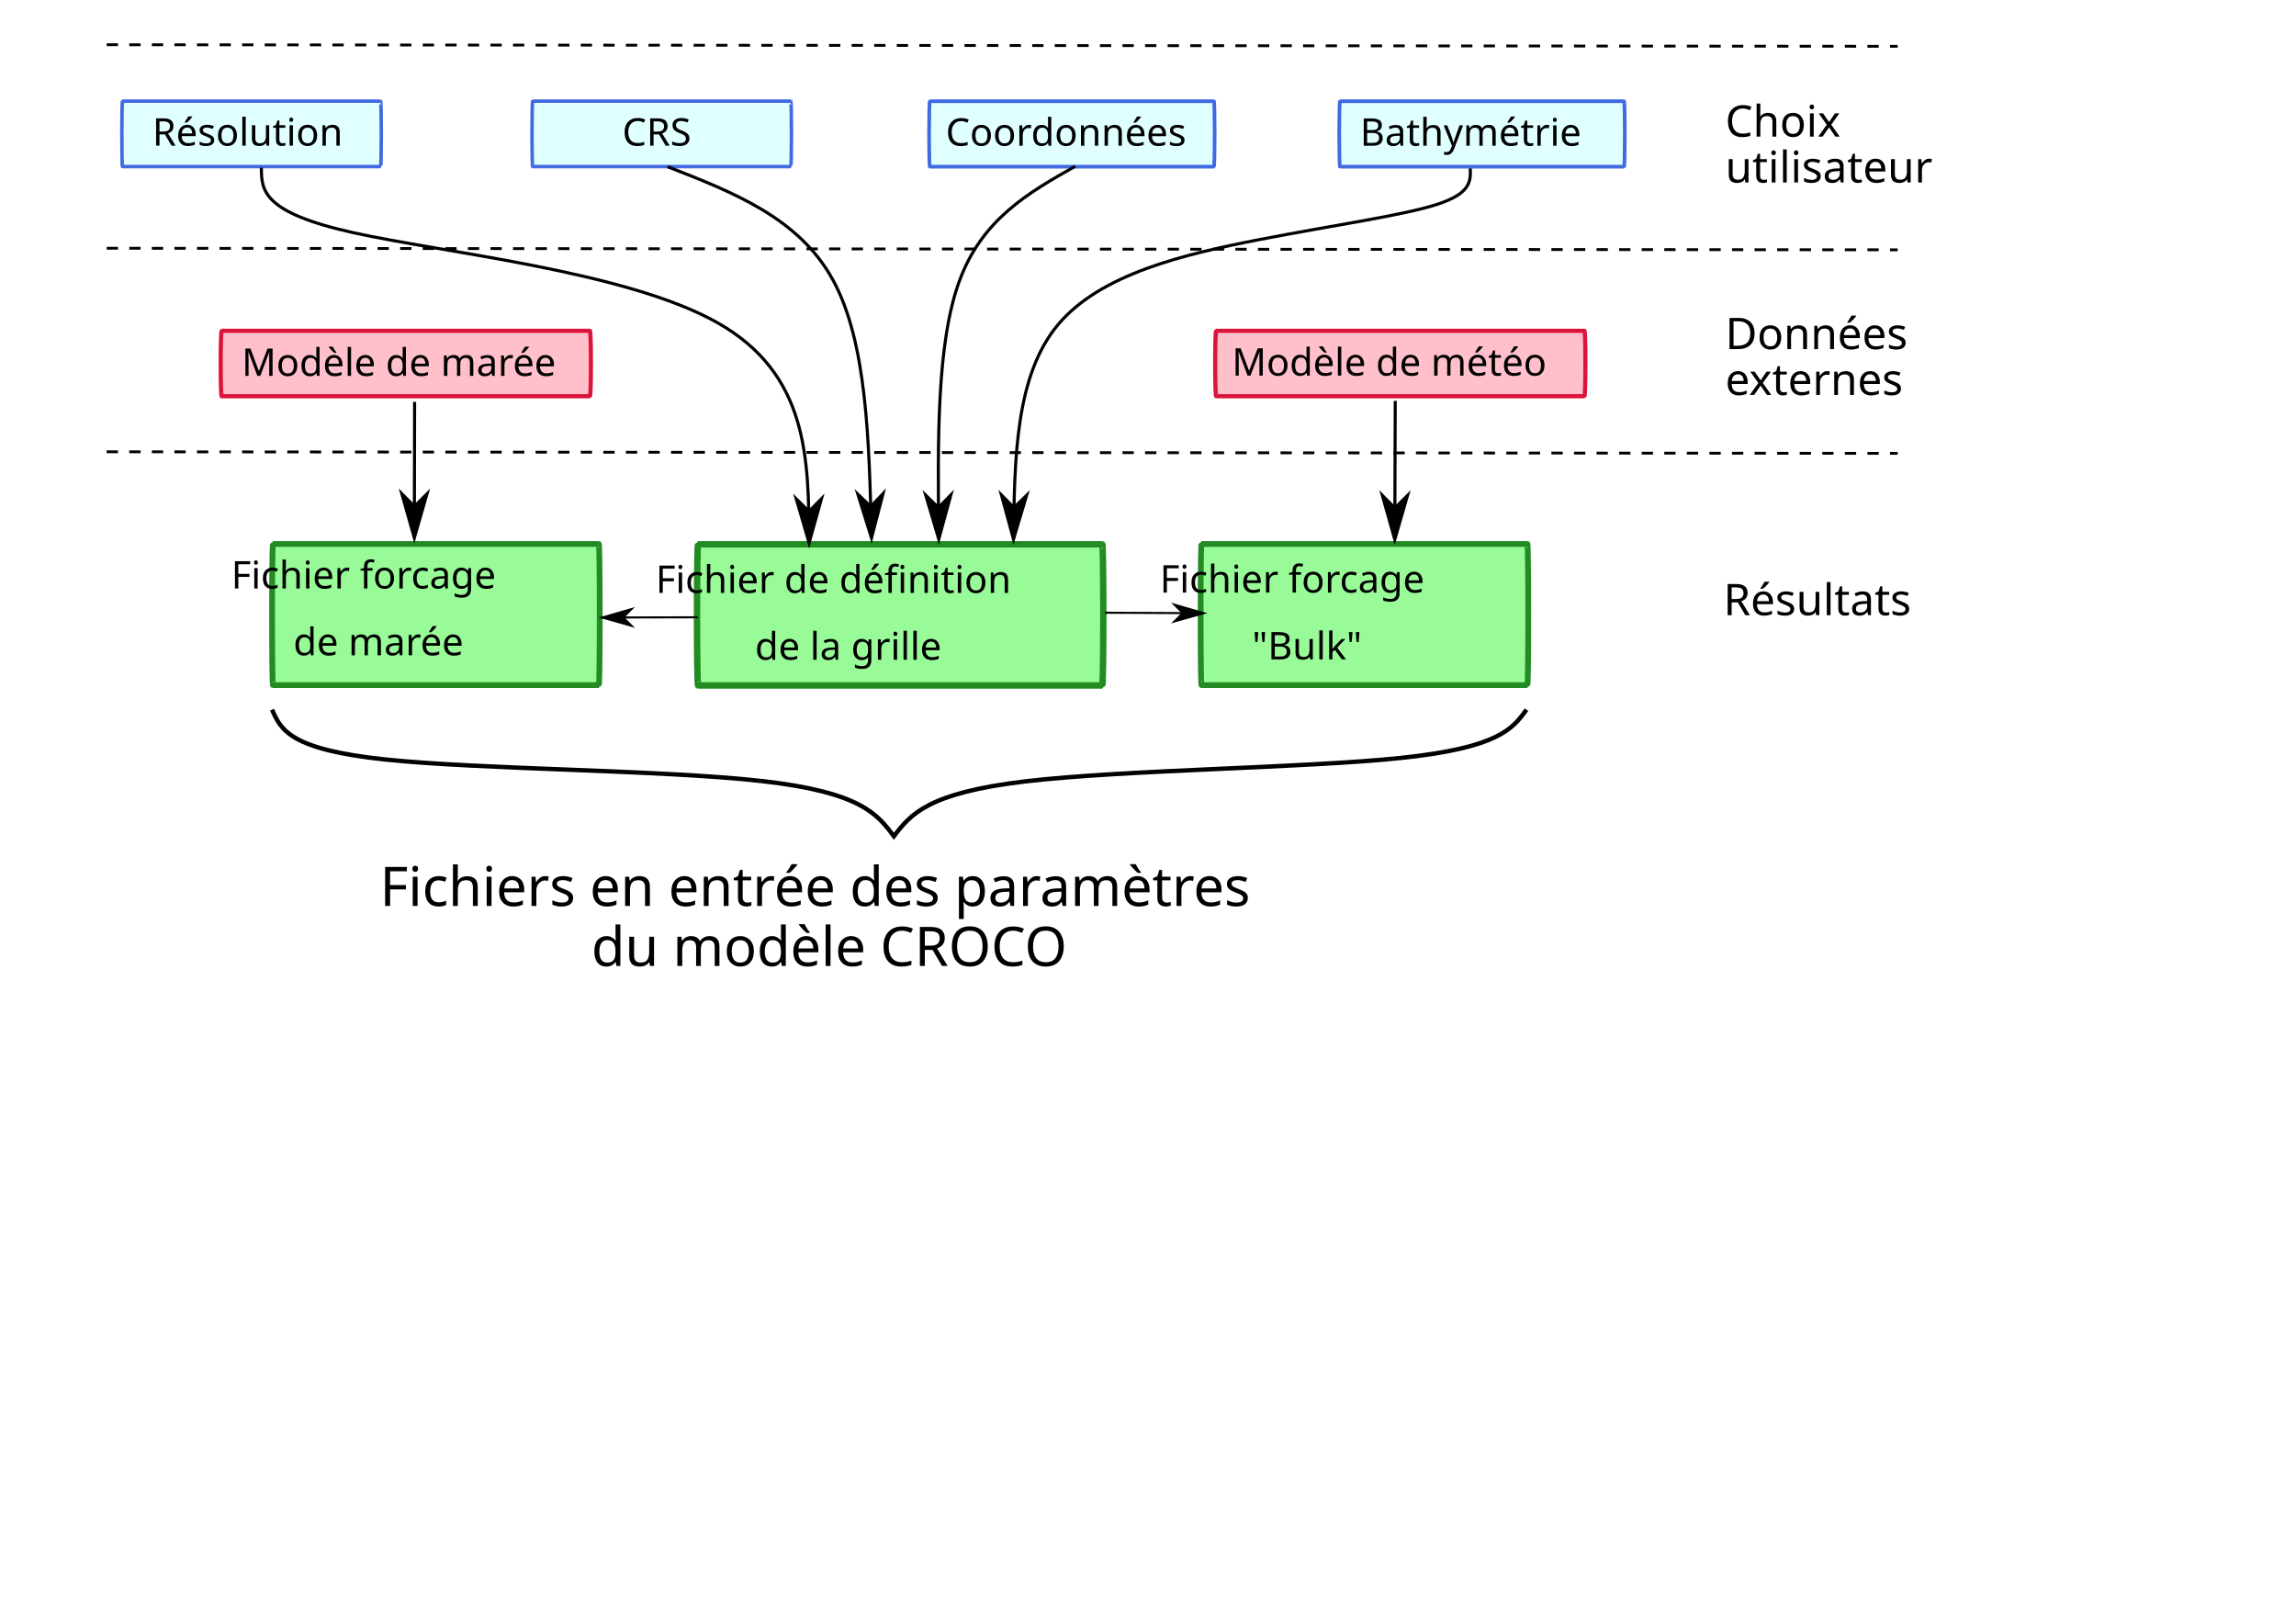
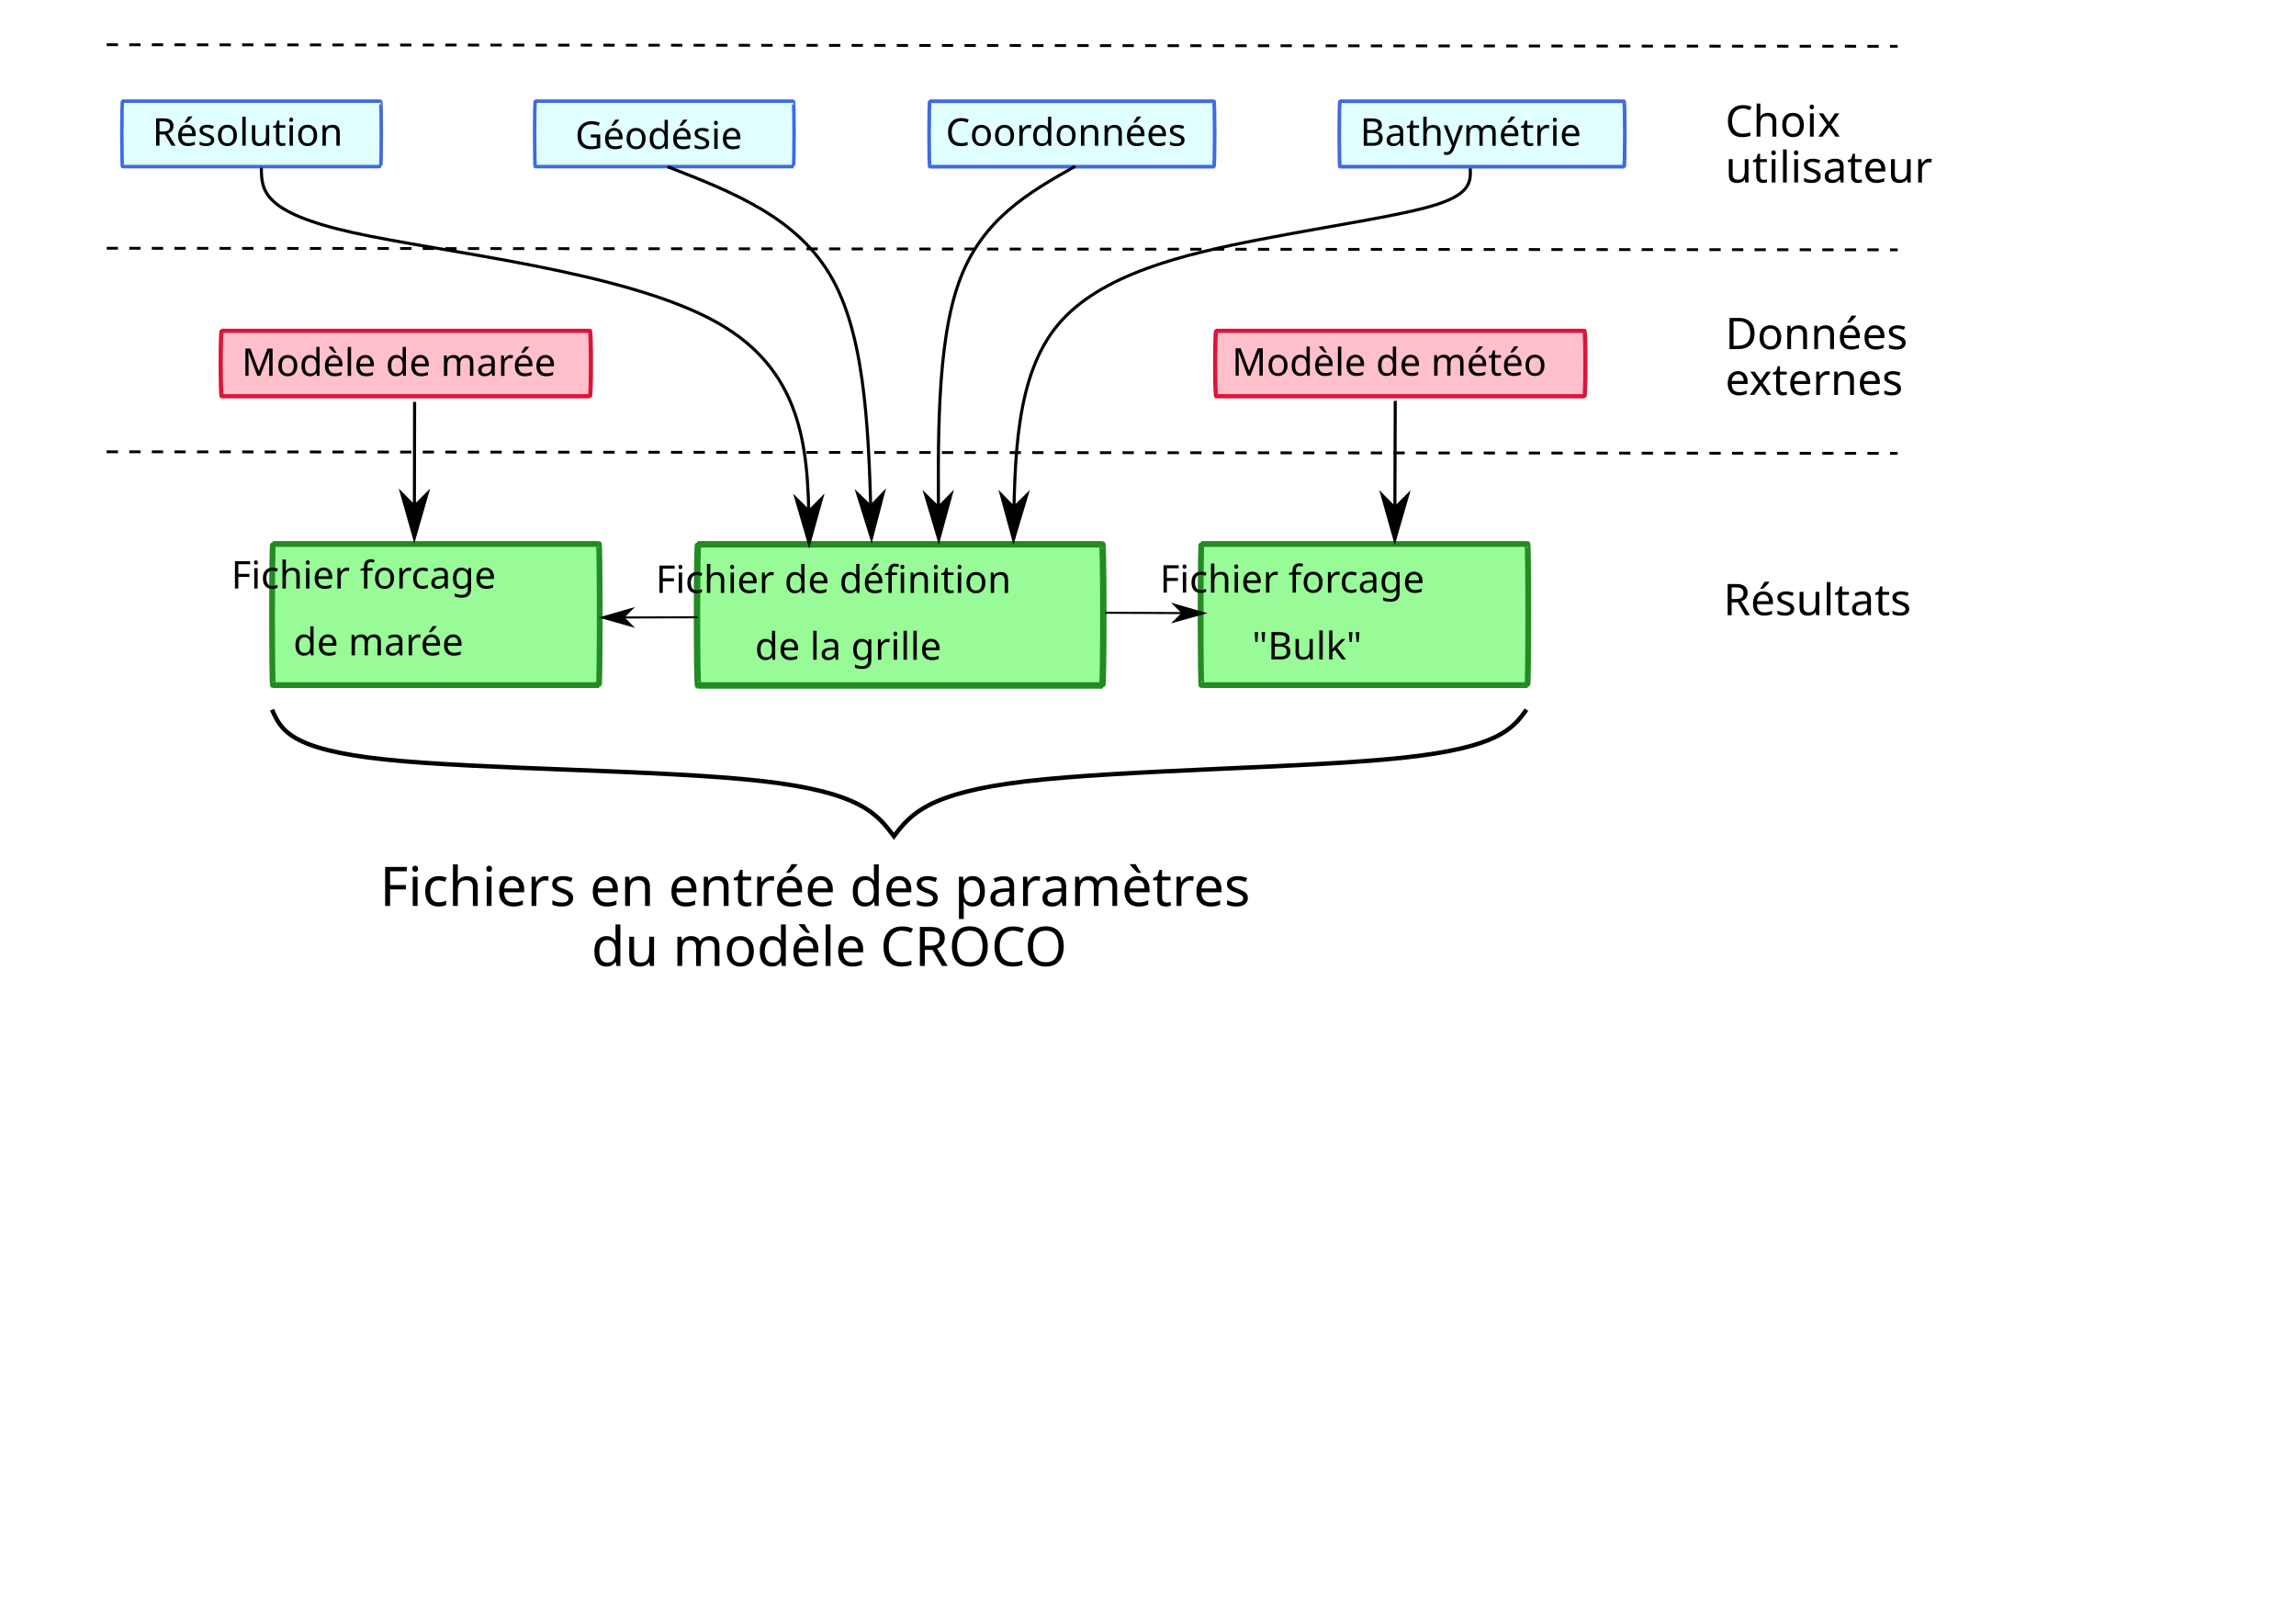
<svg xmlns="http://www.w3.org/2000/svg" width="297mm" height="210mm" viewBox="0 0 297 210" version="1.1" id="svg5">
  <defs id="defs2">
    <marker style="overflow:visible" id="Arrow1Lstart" refX="0.0" refY="0.0" orient="auto">
      <path transform="scale(0.8) translate(12.5,0)" style="fill-rule:evenodd;fill:context-stroke;stroke:context-stroke;stroke-width:1.0pt" d="M 0.0,0.0 L 5.0,-5.0 L -12.5,0.0 L 5.0,5.0 L 0.0,0.0 z " id="path48989" />
    </marker>
    <marker style="overflow:visible;" id="Arrow1Lend" refX="0.0" refY="0.0" orient="auto">
      <path transform="scale(0.8) rotate(180) translate(12.5,0)" style="fill-rule:evenodd;fill:context-stroke;stroke:context-stroke;stroke-width:1.0pt;" d="M 0.0,0.0 L 5.0,-5.0 L -12.5,0.0 L 5.0,5.0 L 0.0,0.0 z " id="path48992" />
    </marker>
  </defs>
  <g id="layer1">
    <g id="g18528-9" transform="translate(49.44259,1.803402)">
      <g id="g23645" transform="translate(20.44009,-2.176863)">
        <g id="g48931" transform="translate(-30.31862,-1.857934)">
          <rect style="fill:#e0ffff;stroke:#4169e1;stroke-width:0.453;stroke-linejoin:bevel" id="rect846" width="33.561" height="8.463" x="-23.803" y="15.313" rx="0.086" ry="3.914" />
          <text xml:space="preserve" style="font-size:4.939px;line-height:1.75;font-family:sans-serif;-inkscape-font-specification:'sans-serif, Normal';stroke-width:0.265" x="-19.856" y="21.069" id="text6246">
            <tspan id="tspan6244" style="stroke-width:0.265" x="-19.856" y="21.069">Résolution</tspan>
          </text>
        </g>
        <g id="g48936" transform="translate(-30.31862,-1.857934)">
-           <rect style="fill:#e0ffff;stroke:#4169e1;stroke-width:0.453;stroke-linejoin:bevel" id="rect846-2" width="33.561" height="8.463" x="29.253" y="15.313" rx="0.086" ry="3.914" />
-           <text xml:space="preserve" style="font-size:4.939px;line-height:1.75;font-family:sans-serif;-inkscape-font-specification:'sans-serif, Normal';stroke-width:0.265" x="40.936" y="21.069" id="text6246-0">
-             <tspan id="tspan6244-7" style="stroke-width:0.265" x="40.936" y="21.069">CRS</tspan>
-           </text>
+           <g id="g2128">
+             <rect style="fill:#e0ffff;stroke:#4169e1;stroke-width:0.453;stroke-linejoin:bevel" id="rect846-2" width="33.561" height="8.463" x="29.592" y="15.313" rx="0.086" ry="3.914" />
+             <text xml:space="preserve" style="font-size:4.939px;line-height:1.75;font-family:sans-serif;-inkscape-font-specification:'sans-serif, Normal';stroke-width:0.265" x="34.842" y="21.485" id="text6246-0">
+               <tspan id="tspan6244-7" style="stroke-width:0.265" x="34.842" y="21.485">Géodésie</tspan>
+             </text>
+           </g>
        </g>
        <g id="g48941" transform="translate(-30.31862,-1.857934)">
          <rect style="fill:#e0ffff;stroke:#4169e1;stroke-width:0.475;stroke-linejoin:bevel" id="rect846-2-0" width="36.939" height="8.463" x="80.618" y="15.325" rx="0.095" ry="3.914" />
          <text xml:space="preserve" style="font-size:4.939px;line-height:1.75;font-family:sans-serif;-inkscape-font-specification:'sans-serif, Normal';stroke-width:0.265" x="82.777" y="21.08" id="text6246-0-5">
            <tspan id="tspan6244-7-6" style="stroke-width:0.265" x="82.777" y="21.08">Coordonnées</tspan>
          </text>
        </g>
        <g id="g48946" transform="translate(-30.31862,-1.857934)">
          <rect style="fill:#e0ffff;stroke:#4169e1;stroke-width:0.475;stroke-linejoin:bevel" id="rect846-2-0-6" width="36.939" height="8.463" x="133.674" y="15.325" rx="0.095" ry="3.914" />
          <text xml:space="preserve" style="font-size:4.939px;line-height:1.75;font-family:sans-serif;-inkscape-font-specification:'sans-serif, Normal';stroke-width:0.265" x="136.361" y="21.08" id="text6246-0-5-4">
            <tspan id="tspan6244-7-6-6" style="stroke-width:0.265" x="136.361" y="21.08">Bathymétrie</tspan>
          </text>
        </g>
        <g id="g48703" transform="translate(-42.47411,2.234315)">
          <rect style="fill:#ffc0cb;stroke:#dc143c;stroke-width:0.541;stroke-linejoin:bevel" id="rect846-2-0-60" width="47.888" height="8.463" x="1.141" y="40.922" rx="0.123" ry="3.914" />
          <text xml:space="preserve" style="font-size:4.939px;line-height:1.75;font-family:sans-serif;-inkscape-font-specification:'sans-serif, Normal';stroke-width:0.265" x="3.851" y="46.753" id="text6246-0-5-7">
            <tspan id="tspan6244-7-6-0" style="stroke-width:0.265" x="3.851" y="46.753">Modèle de marée</tspan>
          </text>
        </g>
        <g id="g48708" transform="translate(-20.56452,2.159085)">
          <rect style="fill:#ffc0cb;stroke:#dc143c;stroke-width:0.541;stroke-linejoin:bevel" id="rect846-2-0-60-0" width="47.888" height="8.463" x="107.873" y="40.997" rx="0.123" ry="3.914" />
          <text xml:space="preserve" style="font-size:4.939px;line-height:1.75;font-family:sans-serif;-inkscape-font-specification:'sans-serif, Normal';stroke-width:0.265" x="110.032" y="46.793" id="text6246-0-5-7-1">
            <tspan id="tspan6244-7-6-0-3" style="stroke-width:0.265" x="110.032" y="46.793">Modèle de météo</tspan>
          </text>
        </g>
        <g id="g48914" transform="translate(-30.31862,-1.857934)">
          <rect style="fill:#98fb98;stroke:#228b22;stroke-width:0.747;stroke-linejoin:bevel" id="rect846-2-0-60-7" width="42.379" height="18.255" x="-4.368" y="72.586" rx="0.109" ry="8.441" />
          <text xml:space="preserve" style="font-size:4.939px;line-height:1.75;font-family:sans-serif;-inkscape-font-specification:'sans-serif, Normal';text-align:center;text-anchor:middle;stroke-width:0.265" x="15.813" y="78.342" id="text6246-0-5-7-2">
            <tspan id="tspan6244-7-6-0-6" style="text-align:center;text-anchor:middle;stroke-width:0.265" x="15.813" y="78.342">Fichier forcage</tspan>
            <tspan style="text-align:center;text-anchor:middle;stroke-width:0.265" x="15.813" y="86.985" id="tspan31661"> de marée</tspan>
          </text>
        </g>
        <g id="g48920" transform="translate(-30.31862,-1.857934)">
          <rect style="fill:#98fb98;stroke:#228b22;stroke-width:0.832;stroke-linejoin:bevel" id="rect846-2-0-60-7-1" width="52.557" height="18.255" x="50.599" y="72.629" rx="0.135" ry="8.441" />
          <text xml:space="preserve" style="font-size:4.939px;line-height:1.75;font-family:sans-serif;-inkscape-font-specification:'sans-serif, Normal';text-align:center;text-anchor:middle;stroke-width:0.265" x="76.586" y="78.914" id="text6246-0-5-7-2-0">
            <tspan id="tspan6244-7-6-0-6-2" style="text-align:center;text-anchor:middle;stroke-width:0.265" x="76.586" y="78.914">Fichier de définition</tspan>
            <tspan style="text-align:center;text-anchor:middle;stroke-width:0.265" x="76.586" y="87.557" id="tspan31661-2"> de la grille</tspan>
          </text>
        </g>
        <g id="g48926" transform="translate(-30.31862,-1.857934)">
          <rect style="fill:#98fb98;stroke:#228b22;stroke-width:0.747;stroke-linejoin:bevel" id="rect846-2-0-60-7-7" width="42.379" height="18.255" x="115.744" y="72.586" rx="0.109" ry="8.441" />
          <text xml:space="preserve" style="font-size:4.939px;line-height:1.75;font-family:sans-serif;-inkscape-font-specification:'sans-serif, Normal';text-align:center;text-anchor:middle;stroke-width:0.265" x="135.925" y="78.872" id="text6246-0-5-7-2-5">
            <tspan id="tspan6244-7-6-0-6-6" style="text-align:center;text-anchor:middle;stroke-width:0.265" x="135.925" y="78.872">Fichier forcage</tspan>
            <tspan style="text-align:center;text-anchor:middle;stroke-width:0.265" x="135.925" y="87.515" id="tspan31661-4"> "Bulk"</tspan>
          </text>
        </g>
        <path style="fill:none;stroke:#000000;stroke-width:0.265px;stroke-linecap:butt;stroke-linejoin:miter;stroke-opacity:1;marker-end:url(#Arrow1Lend)" d="m 20.361,80.21 c -4.1,0.01 -8.2,0.02 -12.301,0.03" id="path48981" />
        <path style="fill:none;stroke:#000000;stroke-width:0.265px;stroke-linecap:butt;stroke-linejoin:miter;stroke-opacity:1;marker-end:url(#Arrow1Lend)" d="m 73.055,79.619 c 4.244,0.02 8.488,0.04 12.732,0.06" id="path48985" />
        <path style="fill:none;stroke:#000000;stroke-width:0.4;stroke-linecap:butt;stroke-linejoin:miter;stroke-opacity:1;marker-end:url(#Arrow1Lend);stroke-miterlimit:4;stroke-dasharray:none" d="m -16.252,52.353 c -0.011,5.845 -0.023,11.69 -0.034,17.535" id="path49378" />
        <path style="fill:none;stroke:#000000;stroke-width:0.4;stroke-linecap:butt;stroke-linejoin:miter;stroke-opacity:1;marker-end:url(#Arrow1Lend);stroke-miterlimit:4;stroke-dasharray:none" d="m 110.599,52.219 c -0.02,5.96 -0.04,11.919 -0.059,17.879" id="path49382" />
        <path style="fill:none;stroke:#000000;stroke-width:0.4;stroke-linecap:butt;stroke-linejoin:miter;stroke-opacity:1;marker-end:url(#Arrow1Lend);stroke-miterlimit:4;stroke-dasharray:none" d="m -36.076,22.066 c 0.027,2.882 0.054,5.765 11.835,8.388 11.781,2.623 35.313,4.988 47.109,11.626 11.796,6.638 11.853,17.548 11.911,28.458" id="path49386" />
        <path style="fill:none;stroke:#000000;stroke-width:0.4;stroke-linecap:butt;stroke-linejoin:miter;stroke-opacity:1;marker-end:url(#Arrow1Lend);stroke-miterlimit:4;stroke-dasharray:none" d="m 16.479,21.939 c 8.484,3.306 16.969,6.613 21.364,14.607 4.395,7.995 4.702,20.677 5.008,33.36" id="path49390" />
        <path style="fill:none;stroke:#000000;stroke-width:0.4;stroke-linecap:butt;stroke-linejoin:miter;stroke-opacity:1;marker-end:url(#Arrow1Lend);stroke-miterlimit:4;stroke-dasharray:none" d="M 69.198,21.88 C 63.176,25.292 57.153,28.704 54.213,36.733 51.272,44.762 51.413,57.406 51.554,70.05" id="path49394" />
        <path style="fill:none;stroke:#000000;stroke-width:0.4;stroke-linecap:butt;stroke-linejoin:miter;stroke-opacity:1;marker-end:url(#Arrow1Lend);stroke-miterlimit:4;stroke-dasharray:none" d="m 120.307,22.155 c 0.051,1.611 0.102,3.221 -4.269,4.643 -4.371,1.422 -13.162,2.655 -22.968,4.554 -9.805,1.899 -20.625,4.462 -26.103,11.025 -5.478,6.563 -5.613,17.123 -5.748,27.684" id="path49530" />
        <path style="fill:none;stroke:#000000;stroke-width:0.565;stroke-linecap:butt;stroke-linejoin:miter;stroke-miterlimit:4;stroke-dasharray:none;stroke-opacity:1" d="m -34.687,92.158 c 1.123,2.567 2.247,5.134 14.584,6.438 12.337,1.304 35.887,1.345 48.731,2.79 12.844,1.445 14.98,4.295 17.117,7.144 2.152,-2.8 4.304,-5.599 17.052,-7.103 12.747,-1.503 36.088,-1.711 48.651,-3.039 12.563,-1.329 14.346,-3.78 16.13,-6.23" id="path49691" />
        <text xml:space="preserve" style="font-size:7.056px;line-height:1.1;font-family:sans-serif;-inkscape-font-specification:'sans-serif, Normal';text-align:center;text-anchor:middle;stroke-width:0.265" x="45.636" y="117.542" id="text55267">
          <tspan id="tspan55265" style="text-align:center;text-anchor:middle;stroke-width:0.265" x="45.636" y="117.542">Fichiers en entrée des paramètres</tspan>
          <tspan style="text-align:center;text-anchor:middle;stroke-width:0.265" x="45.636" y="125.303" id="tspan55269">du modèle CROCO</tspan>
        </text>
        <path style="fill:none;stroke:#000000;stroke-width:0.365;stroke-linecap:butt;stroke-linejoin:miter;stroke-miterlimit:4;stroke-dasharray:1.46, 1.46;stroke-dashoffset:0;stroke-opacity:1" d="M -56.08,6.157 C 21.143,6.226 98.366,6.294 175.588,6.362" id="path23141" />
        <path style="fill:none;stroke:#000000;stroke-width:0.365;stroke-linecap:butt;stroke-linejoin:miter;stroke-miterlimit:4;stroke-dasharray:1.46, 1.46;stroke-dashoffset:0;stroke-opacity:1" d="m -56.08,32.48 c 77.223,0.068 154.446,0.137 231.669,0.205" id="path23141-1" />
        <path style="fill:none;stroke:#000000;stroke-width:0.365;stroke-linecap:butt;stroke-linejoin:miter;stroke-miterlimit:4;stroke-dasharray:1.46, 1.46;stroke-dashoffset:0;stroke-opacity:1" d="m -56.08,58.803 c 77.223,0.068 154.446,0.137 231.669,0.205" id="path23141-11" />
        <text xml:space="preserve" style="font-size:5.644px;line-height:1.05;font-family:sans-serif;-inkscape-font-specification:'sans-serif, Normal';stroke-width:0.265" x="153.292" y="18.048" id="text27053">
          <tspan id="tspan27051" style="stroke-width:0.265" x="153.292" y="18.048">Choix</tspan>
          <tspan style="stroke-width:0.265" x="153.292" y="23.975" id="tspan27055">utilisateur</tspan>
        </text>
        <text xml:space="preserve" style="font-size:5.644px;line-height:1.05;font-family:sans-serif;-inkscape-font-specification:'sans-serif, Normal';stroke-width:0.265" x="153.298" y="45.525" id="text35189">
          <tspan id="tspan35187" style="stroke-width:0.265" x="153.298" y="45.525">Données</tspan>
          <tspan style="stroke-width:0.265" x="153.298" y="51.452" id="tspan35191">externes</tspan>
        </text>
        <text xml:space="preserve" style="font-size:5.644px;line-height:1.75;font-family:sans-serif;-inkscape-font-specification:'sans-serif, Normal';stroke-width:0.265" x="153.055" y="79.936" id="text42509">
          <tspan id="tspan42507" style="stroke-width:0.265" x="153.055" y="79.936">Résultats</tspan>
        </text>
      </g>
    </g>
  </g>
</svg>
